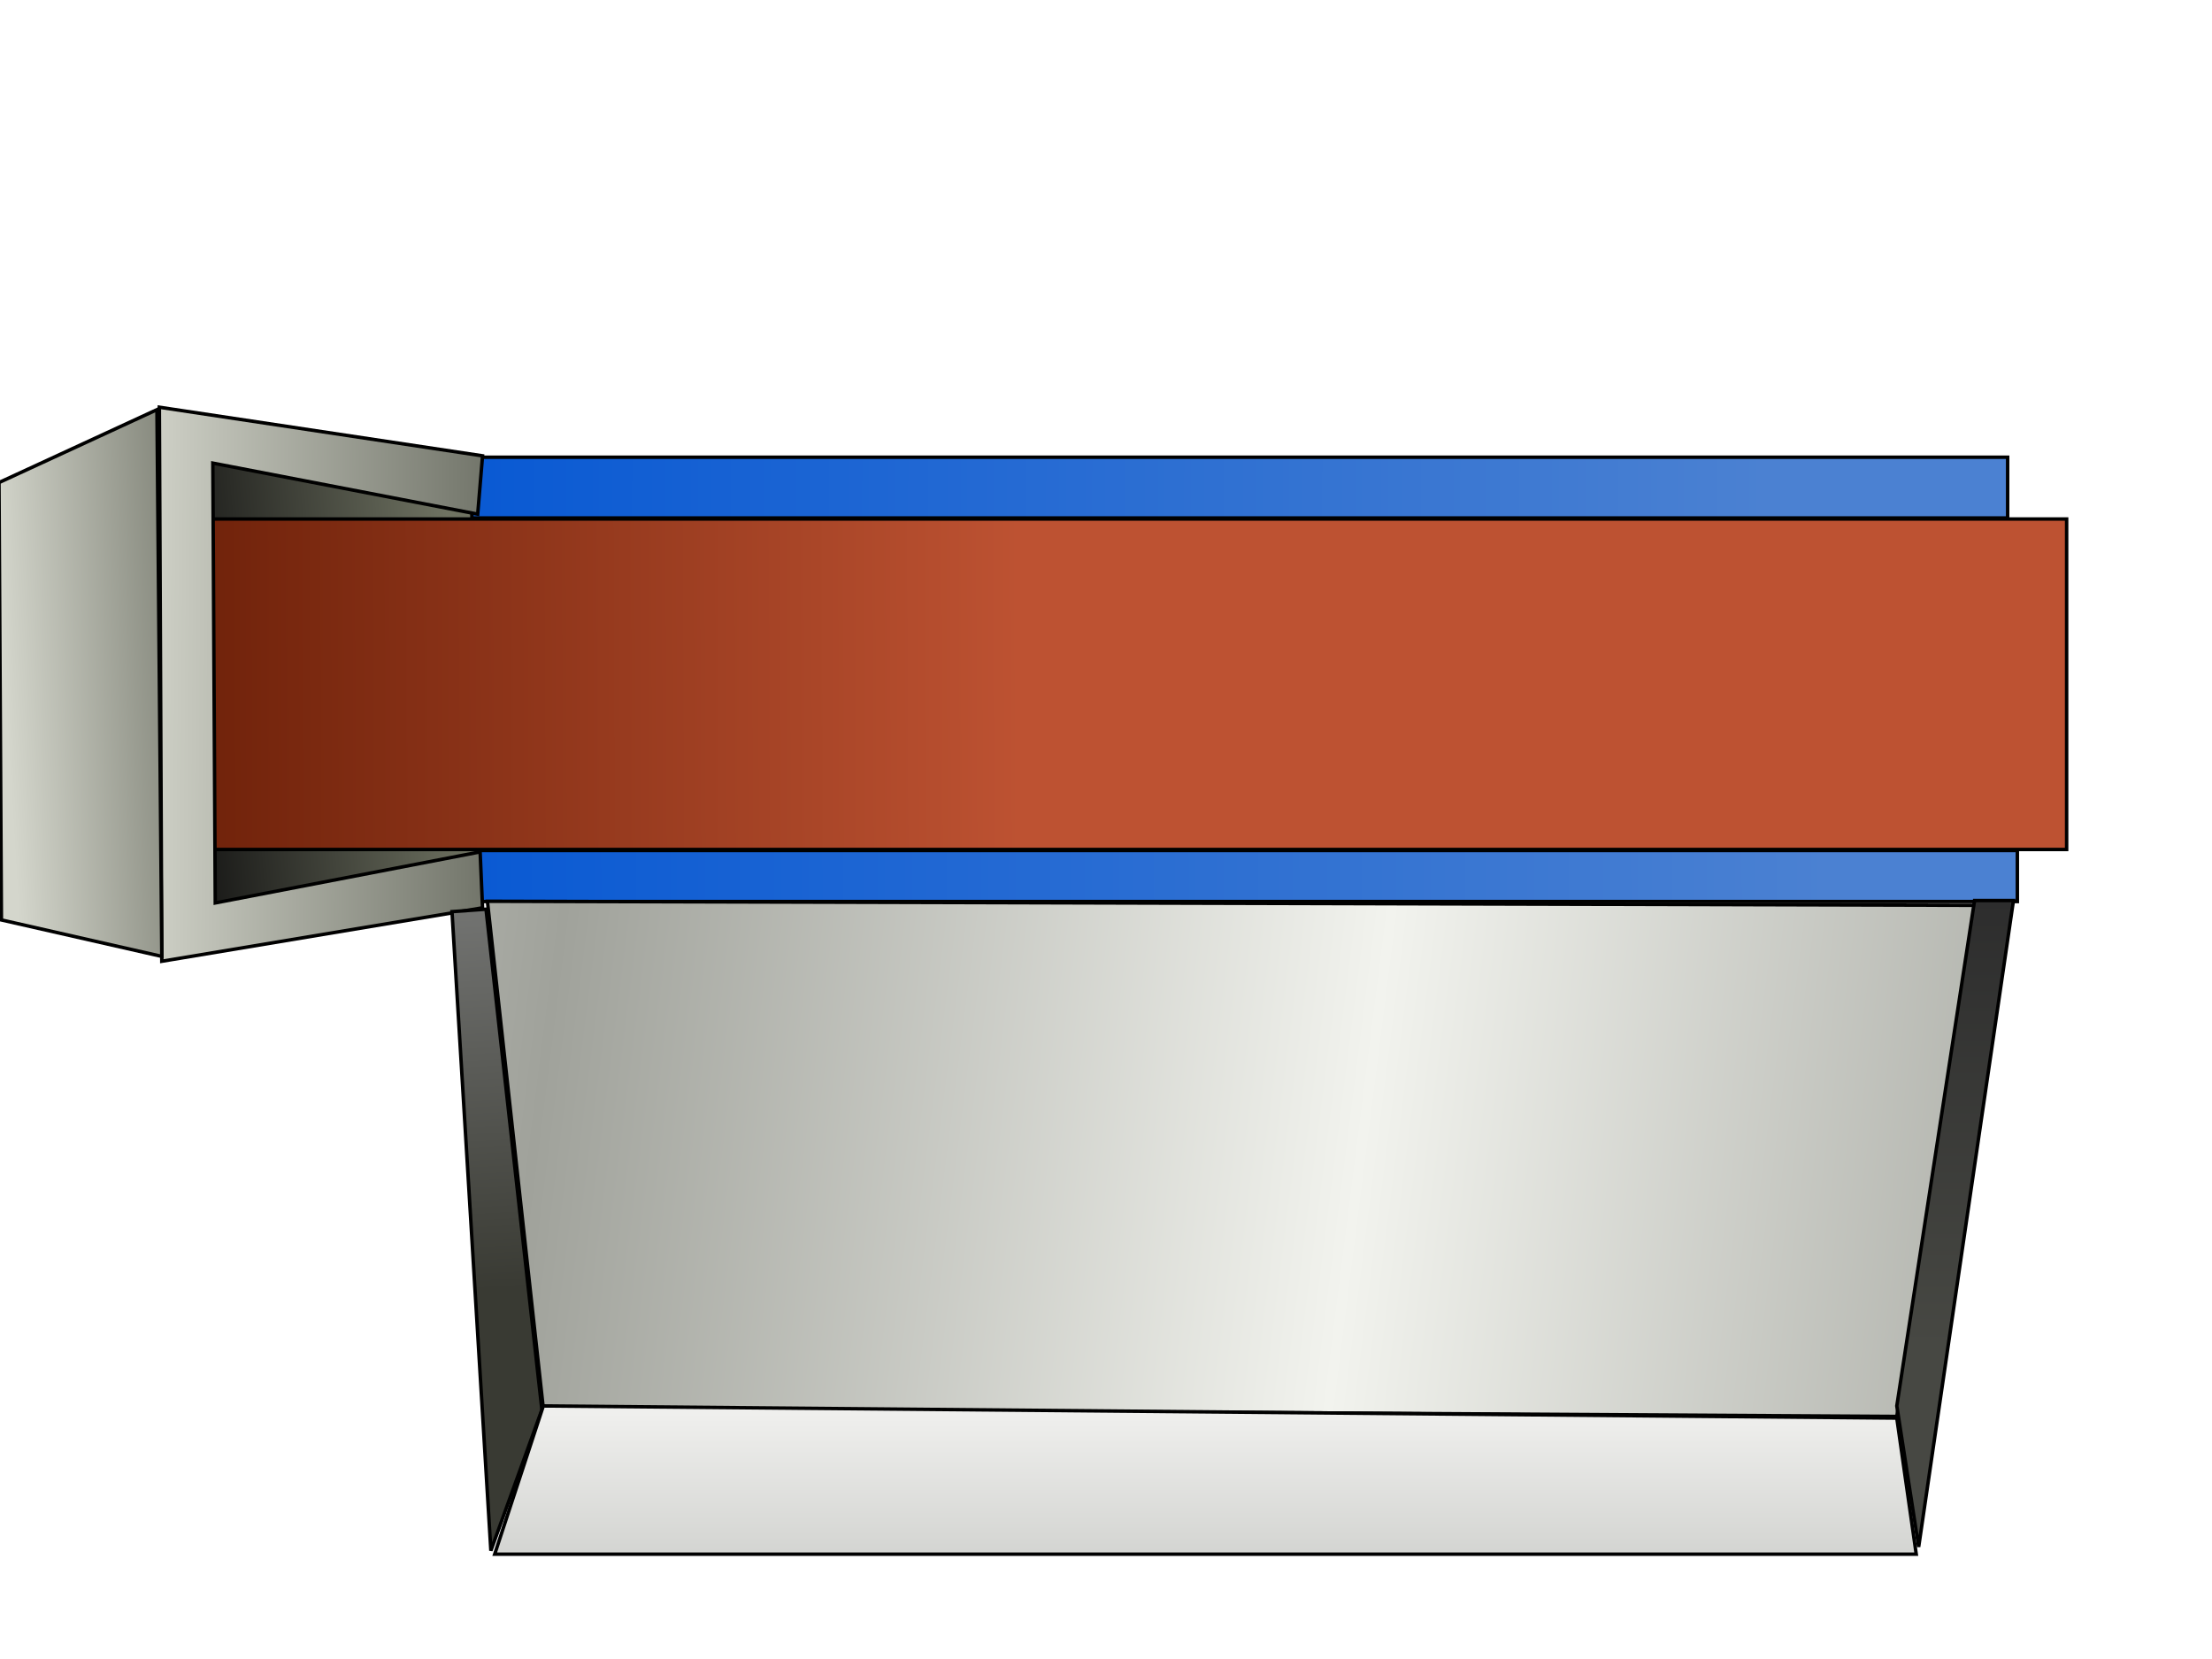
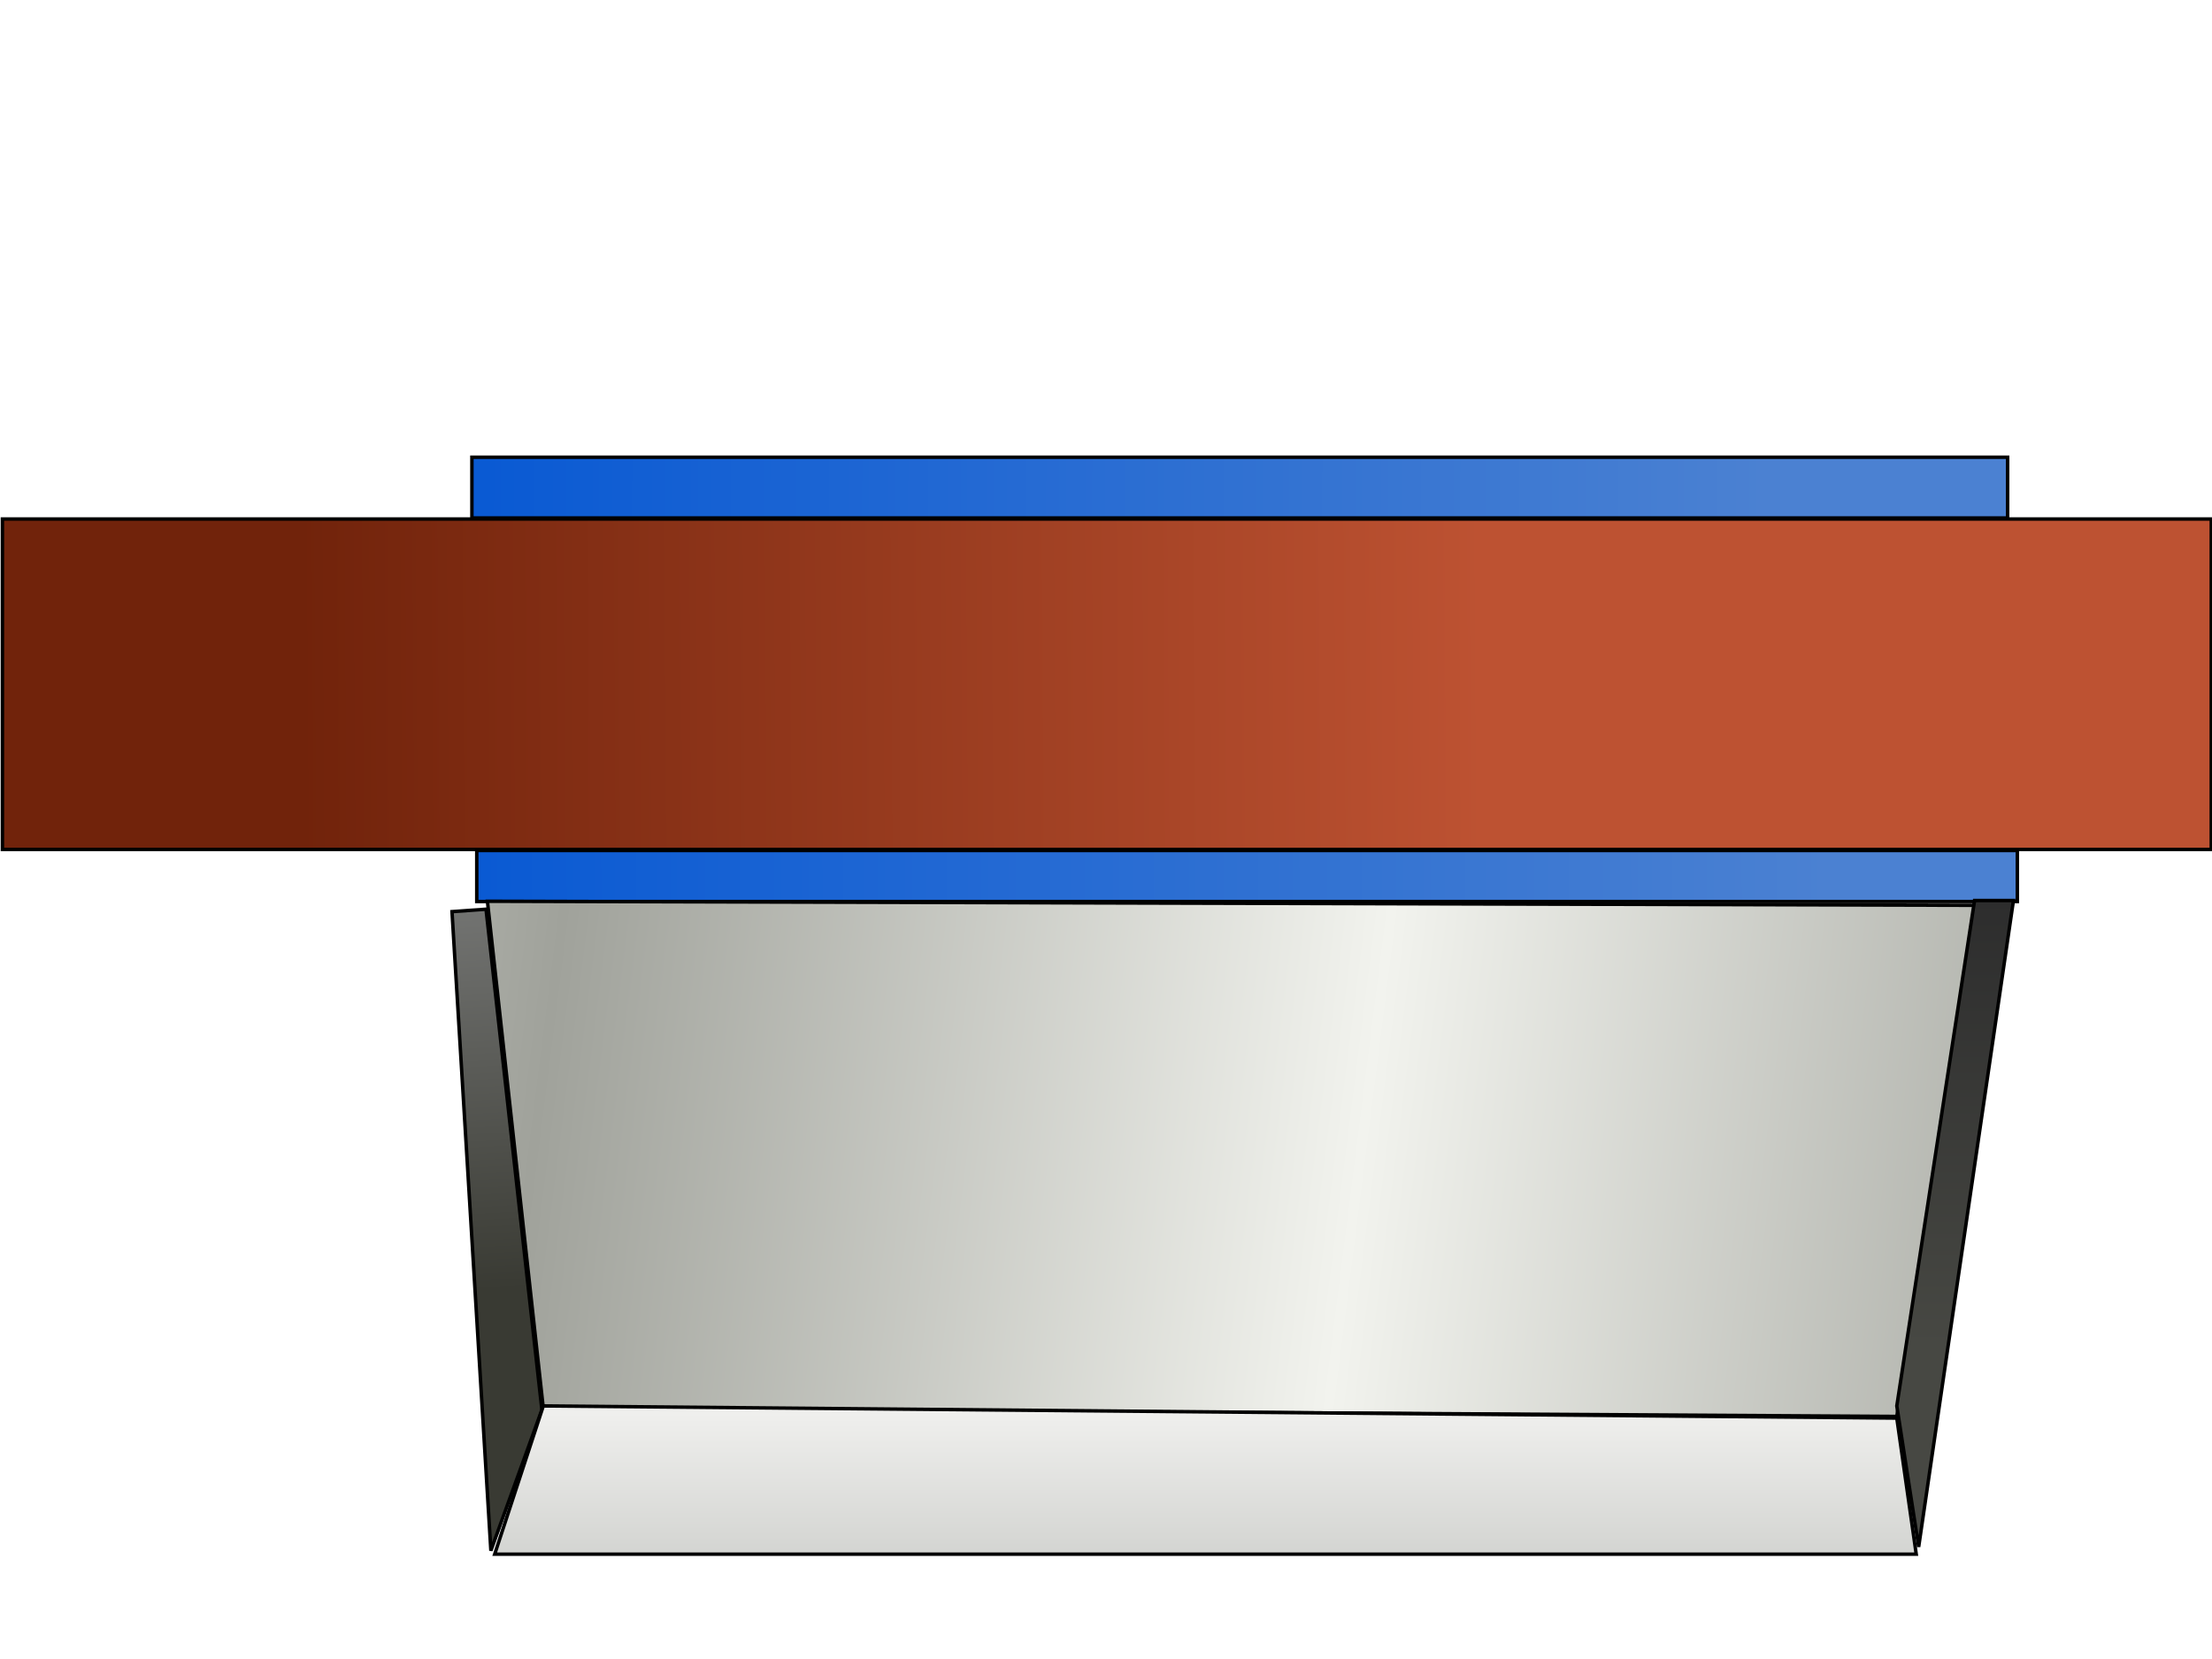
<svg xmlns="http://www.w3.org/2000/svg" xmlns:ns1="https://boxy-svg.com" viewBox="0 0 640 480">
  <defs>
-     <linearGradient id="gradient-1" gradientUnits="userSpaceOnUse" x1="38.729" y1="112.903" x2="38.729" y2="283.747" gradientTransform="matrix(-0.059909, -0.998204, 0.411526, -0.024699, -42.6758, 242.2343)">
-       <stop offset="0" style="stop-color: rgb(212, 214, 204);" />
-       <stop offset="1" style="stop-color: rgb(102, 105, 93);" />
-     </linearGradient>
-     <linearGradient id="gradient-2" gradientUnits="userSpaceOnUse" x1="78.099" y1="176.178" x2="78.099" y2="347.022" gradientTransform="matrix(0.006932, -0.999976, 0.592597, 0.004109, -59.18603, 261.9881)">
-       <stop offset="0" style="stop-color: rgb(205, 207, 197);" />
-       <stop offset="1" style="stop-color: rgb(108, 111, 100);" />
-     </linearGradient>
    <linearGradient id="gradient-3" gradientUnits="userSpaceOnUse" x1="278.608" y1="150.57" x2="278.608" y2="161.82" gradientTransform="matrix(-0.002287, 1.562463, -32.94665, 0.027477, 5472.328, -299.0764)">
      <stop style="stop-color: rgb(75, 129, 210);" offset="0" />
      <stop style="stop-color: rgb(10, 90, 211);" offset="1" />
    </linearGradient>
-     <linearGradient id="gradient-5" gradientUnits="userSpaceOnUse" x1="279.802" y1="150.164" x2="279.802" y2="245.782" gradientTransform="matrix(0.004178, 0.999995, -2.454071, 0.007363, 662.4202, -82.23095)">
+     <linearGradient id="gradient-5" gradientUnits="userSpaceOnUse" x1="279.802" y1="150.164" x2="279.802" y2="245.782" gradientTransform="matrix(0.006468, 0.999986, -3.57954, 0.014422, 964.7844, -83.28845)">
      <stop style="stop-color: rgb(189, 82, 50);" offset="0" />
      <stop style="stop-color: rgb(113, 35, 11);" offset="1" />
    </linearGradient>
    <linearGradient id="gradient-4" gradientUnits="userSpaceOnUse" x1="278.608" y1="150.57" x2="278.608" y2="161.82" gradientTransform="matrix(0.003543, 1.312481, -34.64149, 0.105585, 5777.338, -49.80527)">
      <stop style="stop-color: rgb(75, 129, 210);" offset="0" />
      <stop style="stop-color: rgb(10, 90, 211);" offset="1" />
-     </linearGradient>
-     <linearGradient id="gradient-6" gradientUnits="userSpaceOnUse" x1="97.786" y1="128.369" x2="97.786" y2="266.874" gradientTransform="matrix(0.08517, 0.996367, -0.593905, 0.050767, 201.5531, 92.61883)">
-       <stop offset="0" style="stop-color: rgb(111, 115, 98);" />
-       <stop offset="1" style="stop-color: rgb(21, 21, 20);" />
    </linearGradient>
    <linearGradient id="gradient-7" gradientUnits="userSpaceOnUse" x1="308.355" y1="348.429" x2="308.355" y2="389.91" gradientTransform="matrix(1, 0, 0, 1.000001, -2.109192, 60.46346)">
      <stop offset="0" style="stop-color: rgb(239, 239, 237);" />
      <stop offset="1" style="stop-color: rgb(211, 212, 209);" />
    </linearGradient>
    <linearGradient id="gradient-8" gradientUnits="userSpaceOnUse" x1="300.504" y1="946.687" x2="300.504" y2="1034.571" gradientTransform="matrix(-0.20706, 1.633113, -2.607983, -0.921428, 2920.724, 747.9356)" spreadMethod="reflect">
      <stop offset="0" style="stop-color: rgb(242, 243, 238);" />
      <stop offset="1" style="stop-color: rgb(160, 162, 155);" />
    </linearGradient>
    <linearGradient id="gradient-9" gradientUnits="userSpaceOnUse" x1="143.783" y1="263.062" x2="143.783" y2="390.316" gradientTransform="matrix(0.99834, -0.057597, 0.049724, 0.861877, -12.84186, 44.61632)">
      <stop offset="0" style="stop-color: rgb(114, 115, 113);" />
      <stop offset="1" style="stop-color: rgb(57, 58, 51);" />
    </linearGradient>
    <pattern id="pattern-1" x="0" y="0" width="20" height="20" patternUnits="userSpaceOnUse" viewBox="0 0 100 100">
      <path d="M 0 0 L 50 0 L 50 100 L 0 100 Z" style="fill: black;" />
    </pattern>
    <linearGradient id="gradient-11" gradientUnits="userSpaceOnUse" x1="479.902" y1="261.249" x2="479.902" y2="389.91" gradientTransform="matrix(1, 0, 0, 1, 86.47732, -0.703064)">
      <stop offset="0" style="stop-color: rgb(45, 45, 45);" />
      <stop offset="1" style="stop-color: rgb(71, 72, 67);" />
    </linearGradient>
  </defs>
-   <path d="M 57.36 128.369 L 136.806 143.837 L 138.212 257.031 L 58.766 266.874 L 57.36 128.369 Z" style="stroke: black; fill: url(#gradient-6);" />
-   <rect x="60.093" y="150.164" width="537.847" height="95.618" style="fill: url(#gradient-5); fill-rule: nonzero; stroke: rgb(0, 0, 0);" />
+   <rect x="0.698" y="150.164" width="639.089" height="95.618" style="fill: url(#gradient-5); fill-rule: nonzero; stroke: rgb(0, 0, 0);" />
  <rect x="136.534" y="132.29" width="444.338" height="17.578" style="fill: url(#gradient-3); fill-rule: nonzero; stroke: rgb(0, 0, 0);" />
  <rect x="171.477" y="322.971" width="445.744" height="14.765" style="fill: url(#gradient-4); fill-rule: nonzero; stroke: rgb(0, 0, 0);" transform="matrix(1, 0, 0, 0.999999, -33.53813, -76.89339)" />
-   <path d="M 46.109 117.824 L 46.813 278.122 L 139.618 262.655 L 138.915 246.484 L 62.281 261.249 L 61.577 133.994 L 138.213 148.758 L 139.618 131.885 L 46.109 117.824 Z" style="stroke: black; fill: url(#gradient-2);" ns1:origin="0.5 0.5" />
-   <path d="M 45.407 118.528 L -0.292 139.618 L 0.412 266.17 L 46.814 276.717 L 45.407 118.528 Z" style="stroke: black; fill: url(#gradient-1);" ns1:origin="0.5 0.5" />
  <path d="M 141.025 260.764 L 571.301 261.938 L 548.804 409.814 L 157.195 407.468 L 141.025 260.764 Z" style="stroke: black; fill: url(#gradient-8);" ns1:origin="0.5 0.5" />
  <path d="M 156.789 407.893 L 140.618 263.062 L 130.776 263.765 L 142.025 448.671 L 156.789 407.893 Z" style="stroke: black; fill: url(#gradient-9);" ns1:origin="0.5 0.5" />
  <path style="stroke: black; fill: none;" />
  <path d="M 548.803 406.784 L 555.131 447.562 L 582.55 260.546 L 571.301 260.546 L 548.803 406.784 Z" style="stroke: black; fill: url(#gradient-11);" ns1:origin="0.5 0.5" />
  <path d="M 157.195 406.783 L 548.803 410.298 L 554.428 449.67 L 143.134 449.67 L 157.195 406.783 Z" style="stroke: black; fill: url(#gradient-7);" ns1:origin="0.5 0.5" />
  <path d="M 159.919 52.823 Z" style="stroke: black; fill: none;" />
  <path d="M 82.996 96.779 Z" style="stroke: black; fill: none;" />
  <path d="M 82.996 51.977 Z" style="stroke: black; fill: none;" />
  <path d="M 105.819 82.408 Z" style="stroke: black; fill: none;" />
</svg>
